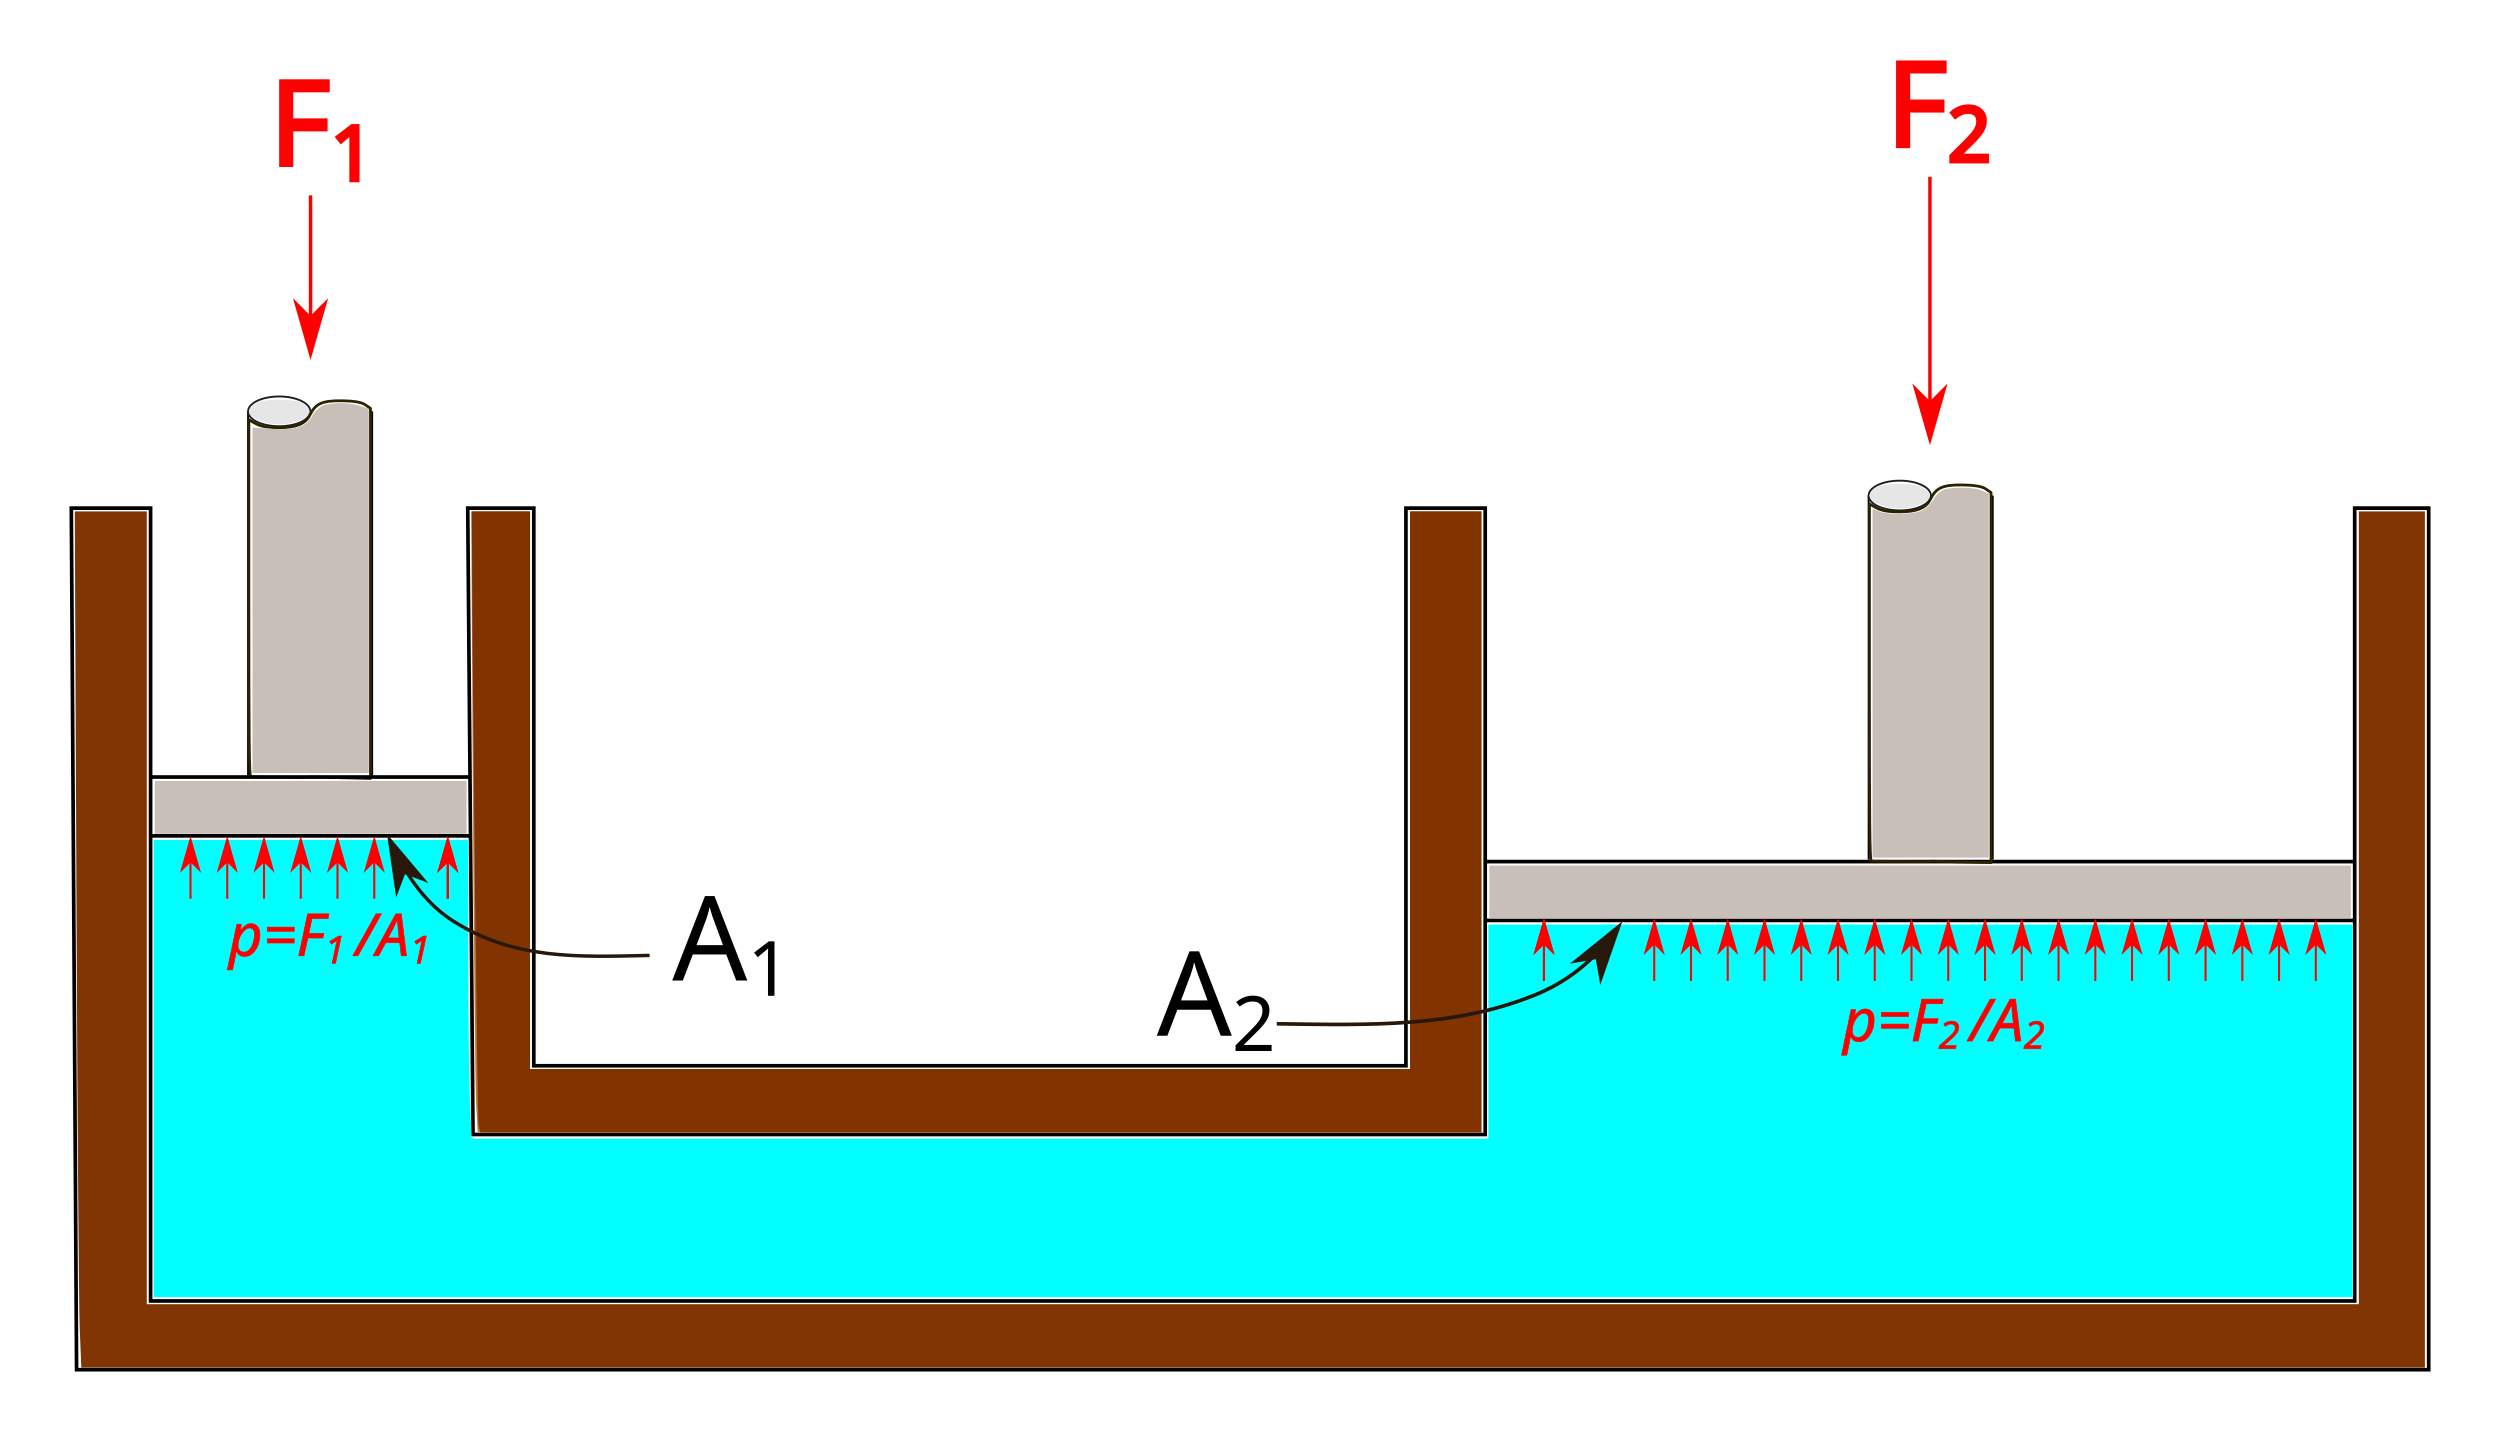
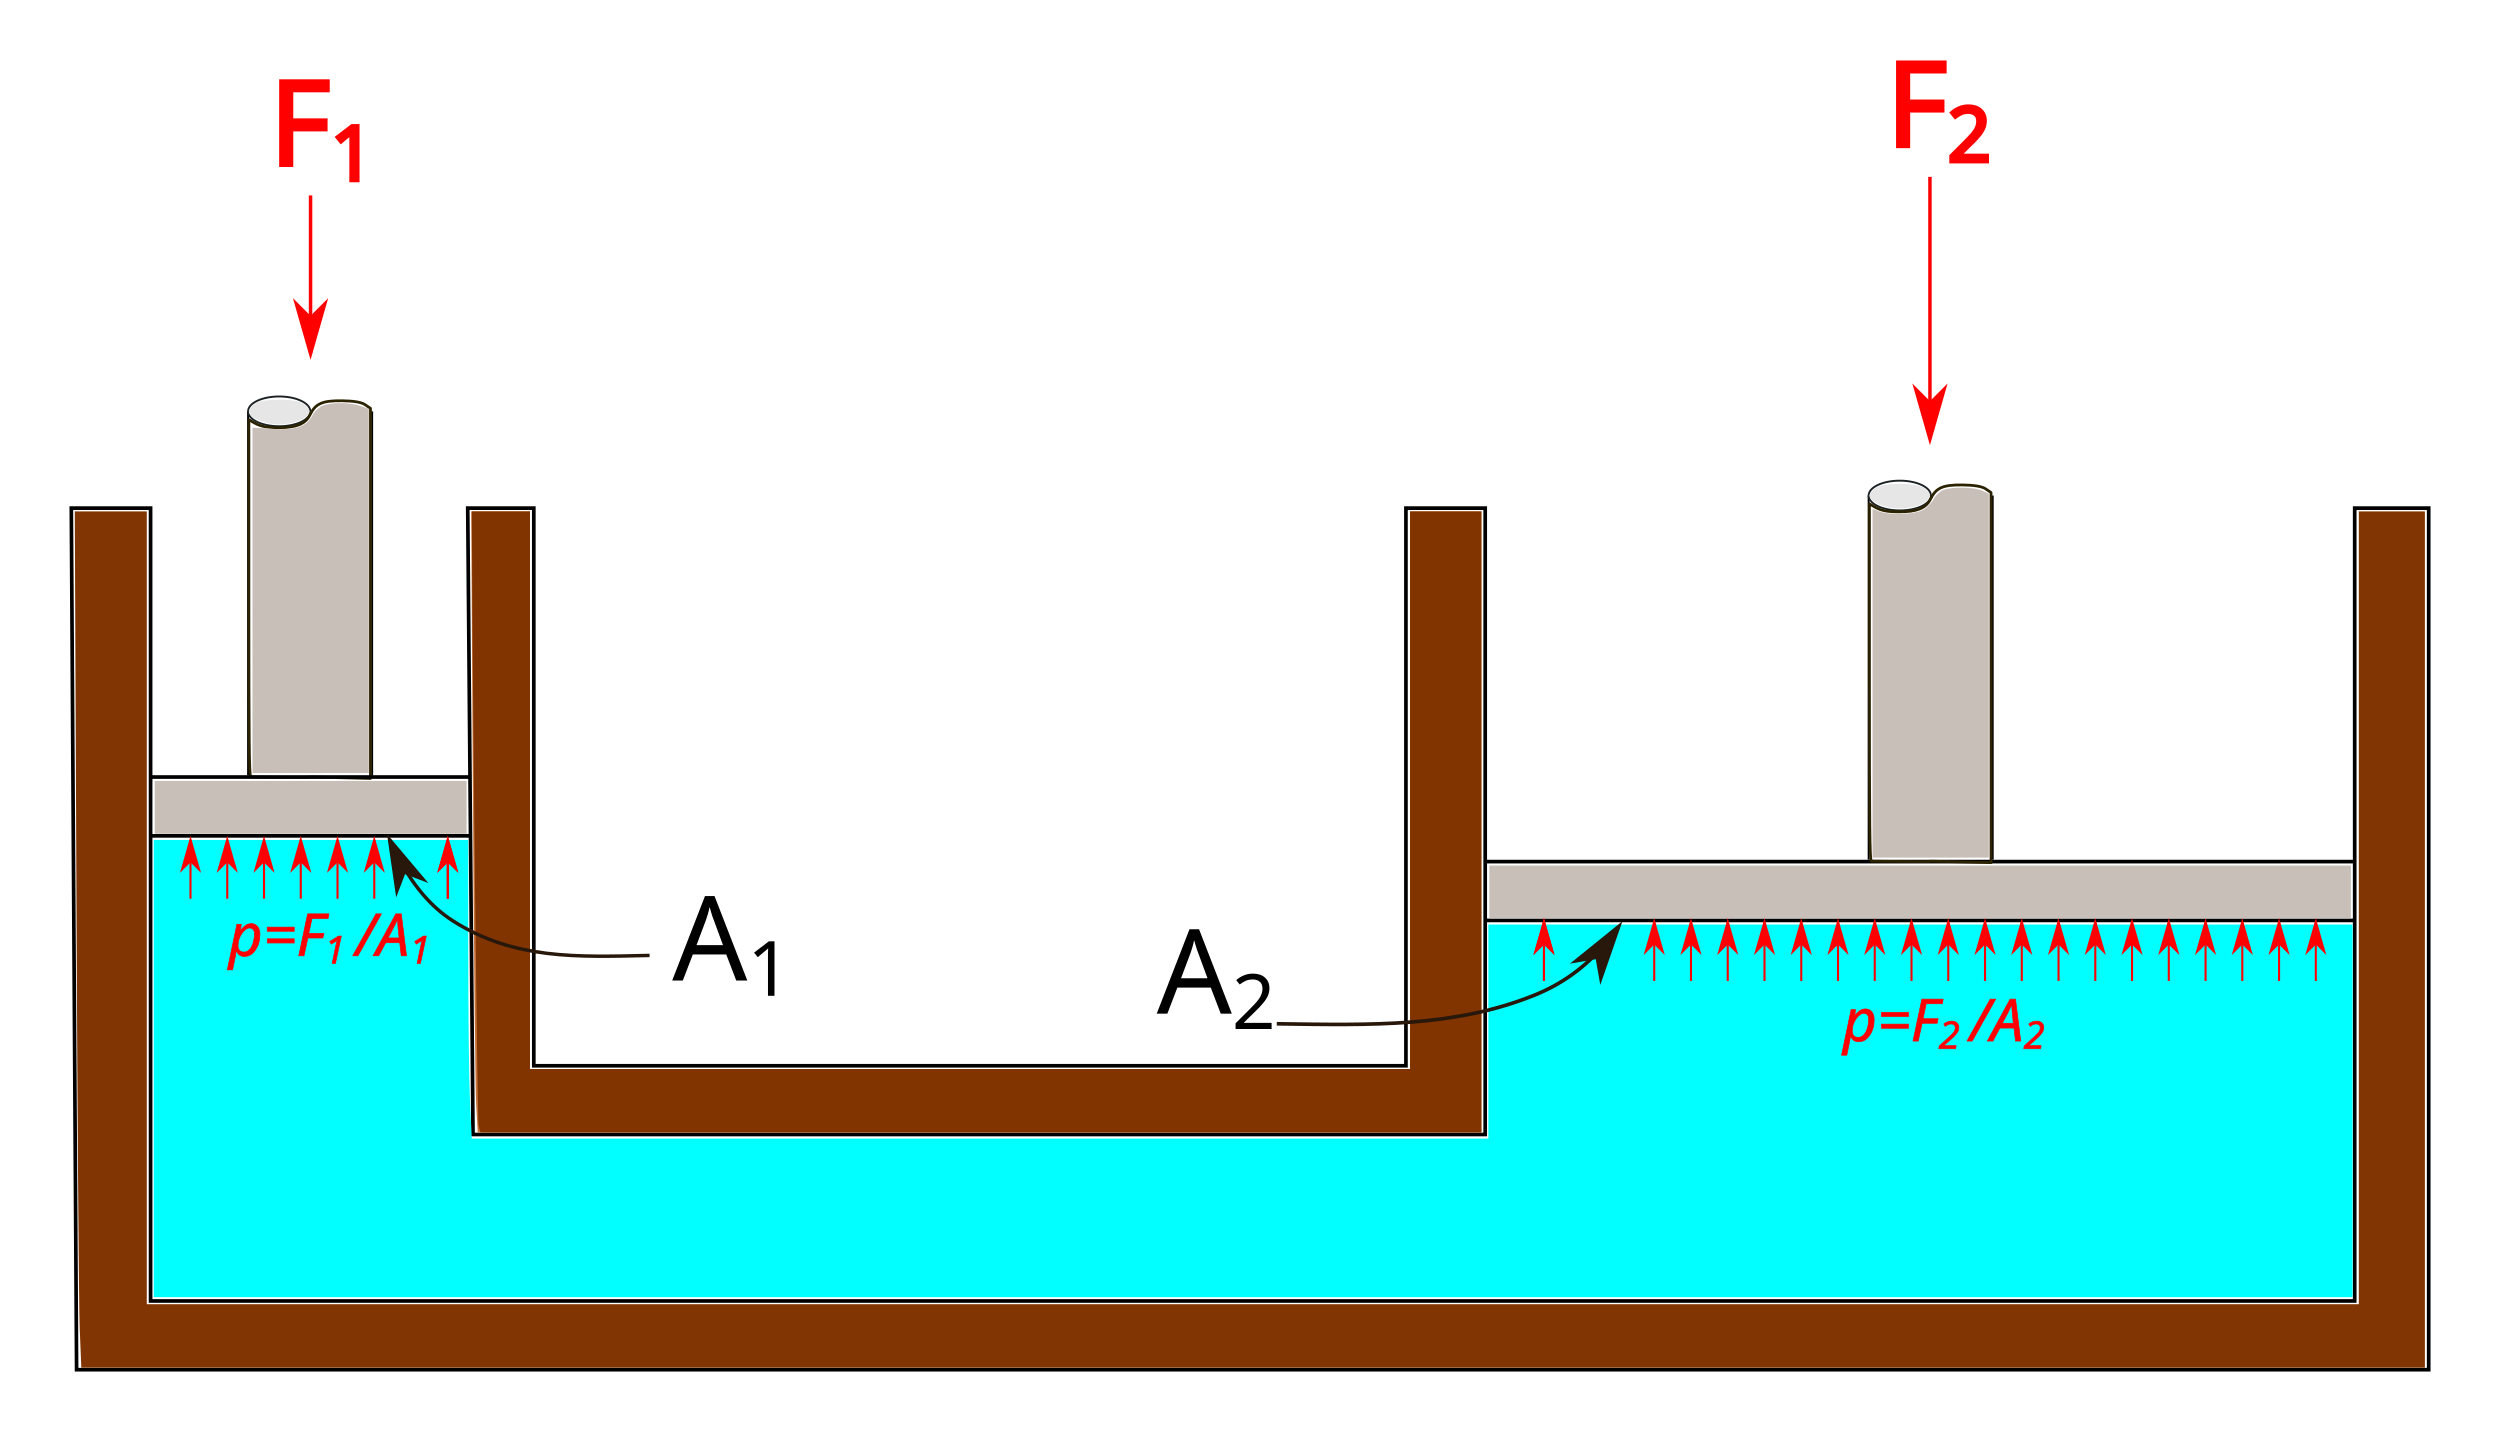
<svg xmlns="http://www.w3.org/2000/svg" width="179.967mm" height="103.732mm" viewBox="0 0 179.967 103.732" version="1.1" id="svg8">
  <defs id="defs2">
    <marker style="overflow:visible" id="marker16582" refX="0" refY="0" orient="auto">
      <path transform="matrix(0.8,0,0,0.8,10,0)" style="fill:#ff0000;fill-opacity:1;fill-rule:evenodd;stroke:#ff0000;stroke-width:1pt;stroke-opacity:1" d="M 0,0 5,-5 -12.5,0 5,5 Z" id="path16580" />
    </marker>
    <marker style="overflow:visible" id="marker16294" refX="0" refY="0" orient="auto">
      <path transform="matrix(0.8,0,0,0.8,10,0)" style="fill:#ff0000;fill-opacity:1;fill-rule:evenodd;stroke:#ff0000;stroke-width:1pt;stroke-opacity:1" d="M 0,0 5,-5 -12.5,0 5,5 Z" id="path16292" />
    </marker>
    <marker style="overflow:visible" id="marker15742" refX="0" refY="0" orient="auto">
      <path transform="matrix(0.8,0,0,0.8,10,0)" style="fill:#ff0000;fill-opacity:1;fill-rule:evenodd;stroke:#ff0000;stroke-width:1pt;stroke-opacity:1" d="M 0,0 5,-5 -12.5,0 5,5 Z" id="path15740" />
    </marker>
    <marker style="overflow:visible" id="marker15478" refX="0" refY="0" orient="auto">
      <path transform="matrix(0.8,0,0,0.8,10,0)" style="fill:#ff0000;fill-opacity:1;fill-rule:evenodd;stroke:#ff0000;stroke-width:1pt;stroke-opacity:1" d="M 0,0 5,-5 -12.5,0 5,5 Z" id="path15476" />
    </marker>
    <marker style="overflow:visible" id="marker15222" refX="0" refY="0" orient="auto">
      <path transform="matrix(0.8,0,0,0.8,10,0)" style="fill:#ff0000;fill-opacity:1;fill-rule:evenodd;stroke:#ff0000;stroke-width:1pt;stroke-opacity:1" d="M 0,0 5,-5 -12.5,0 5,5 Z" id="path15220" />
    </marker>
    <marker style="overflow:visible" id="marker14974" refX="0" refY="0" orient="auto">
      <path transform="matrix(0.8,0,0,0.8,10,0)" style="fill:#ff0000;fill-opacity:1;fill-rule:evenodd;stroke:#ff0000;stroke-width:1pt;stroke-opacity:1" d="M 0,0 5,-5 -12.5,0 5,5 Z" id="path14972" />
    </marker>
    <marker style="overflow:visible" id="marker14734" refX="0" refY="0" orient="auto">
      <path transform="matrix(0.8,0,0,0.8,10,0)" style="fill:#ff0000;fill-opacity:1;fill-rule:evenodd;stroke:#ff0000;stroke-width:1pt;stroke-opacity:1" d="M 0,0 5,-5 -12.5,0 5,5 Z" id="path14732" />
    </marker>
    <marker style="overflow:visible" id="marker14502" refX="0" refY="0" orient="auto">
      <path transform="matrix(0.8,0,0,0.8,10,0)" style="fill:#ff0000;fill-opacity:1;fill-rule:evenodd;stroke:#ff0000;stroke-width:1pt;stroke-opacity:1" d="M 0,0 5,-5 -12.5,0 5,5 Z" id="path14500" />
    </marker>
    <marker style="overflow:visible" id="marker14278" refX="0" refY="0" orient="auto">
      <path transform="matrix(0.8,0,0,0.8,10,0)" style="fill:#ff0000;fill-opacity:1;fill-rule:evenodd;stroke:#ff0000;stroke-width:1pt;stroke-opacity:1" d="M 0,0 5,-5 -12.5,0 5,5 Z" id="path14276" />
    </marker>
    <marker style="overflow:visible" id="marker14062" refX="0" refY="0" orient="auto">
      <path transform="matrix(0.8,0,0,0.8,10,0)" style="fill:#ff0000;fill-opacity:1;fill-rule:evenodd;stroke:#ff0000;stroke-width:1pt;stroke-opacity:1" d="M 0,0 5,-5 -12.5,0 5,5 Z" id="path14060" />
    </marker>
    <marker style="overflow:visible" id="marker13854" refX="0" refY="0" orient="auto">
      <path transform="matrix(0.8,0,0,0.8,10,0)" style="fill:#ff0000;fill-opacity:1;fill-rule:evenodd;stroke:#ff0000;stroke-width:1pt;stroke-opacity:1" d="M 0,0 5,-5 -12.5,0 5,5 Z" id="path13852" />
    </marker>
    <marker style="overflow:visible" id="marker13654" refX="0" refY="0" orient="auto">
      <path transform="matrix(0.8,0,0,0.8,10,0)" style="fill:#ff0000;fill-opacity:1;fill-rule:evenodd;stroke:#ff0000;stroke-width:1pt;stroke-opacity:1" d="M 0,0 5,-5 -12.5,0 5,5 Z" id="path13652" />
    </marker>
    <marker style="overflow:visible" id="marker13462" refX="0" refY="0" orient="auto">
      <path transform="matrix(0.8,0,0,0.8,10,0)" style="fill:#ff0000;fill-opacity:1;fill-rule:evenodd;stroke:#ff0000;stroke-width:1pt;stroke-opacity:1" d="M 0,0 5,-5 -12.5,0 5,5 Z" id="path13460" />
    </marker>
    <marker style="overflow:visible" id="marker13278" refX="0" refY="0" orient="auto">
      <path transform="matrix(0.8,0,0,0.8,10,0)" style="fill:#ff0000;fill-opacity:1;fill-rule:evenodd;stroke:#ff0000;stroke-width:1pt;stroke-opacity:1" d="M 0,0 5,-5 -12.5,0 5,5 Z" id="path13276" />
    </marker>
    <marker style="overflow:visible" id="marker13102" refX="0" refY="0" orient="auto">
      <path transform="matrix(0.8,0,0,0.8,10,0)" style="fill:#ff0000;fill-opacity:1;fill-rule:evenodd;stroke:#ff0000;stroke-width:1pt;stroke-opacity:1" d="M 0,0 5,-5 -12.5,0 5,5 Z" id="path13100" />
    </marker>
    <marker style="overflow:visible" id="marker12934" refX="0" refY="0" orient="auto">
      <path transform="matrix(0.8,0,0,0.8,10,0)" style="fill:#ff0000;fill-opacity:1;fill-rule:evenodd;stroke:#ff0000;stroke-width:1pt;stroke-opacity:1" d="M 0,0 5,-5 -12.5,0 5,5 Z" id="path12932" />
    </marker>
    <marker style="overflow:visible" id="marker12774" refX="0" refY="0" orient="auto">
      <path transform="matrix(0.8,0,0,0.8,10,0)" style="fill:#ff0000;fill-opacity:1;fill-rule:evenodd;stroke:#ff0000;stroke-width:1pt;stroke-opacity:1" d="M 0,0 5,-5 -12.5,0 5,5 Z" id="path12772" />
    </marker>
    <marker style="overflow:visible" id="marker12622" refX="0" refY="0" orient="auto">
      <path transform="matrix(0.8,0,0,0.8,10,0)" style="fill:#ff0000;fill-opacity:1;fill-rule:evenodd;stroke:#ff0000;stroke-width:1pt;stroke-opacity:1" d="M 0,0 5,-5 -12.5,0 5,5 Z" id="path12620" />
    </marker>
    <marker style="overflow:visible" id="marker12478" refX="0" refY="0" orient="auto">
      <path transform="matrix(0.8,0,0,0.8,10,0)" style="fill:#ff0000;fill-opacity:1;fill-rule:evenodd;stroke:#ff0000;stroke-width:1pt;stroke-opacity:1" d="M 0,0 5,-5 -12.5,0 5,5 Z" id="path12476" />
    </marker>
    <marker style="overflow:visible" id="marker12342" refX="0" refY="0" orient="auto">
      <path transform="matrix(0.8,0,0,0.8,10,0)" style="fill:#ff0000;fill-opacity:1;fill-rule:evenodd;stroke:#ff0000;stroke-width:1pt;stroke-opacity:1" d="M 0,0 5,-5 -12.5,0 5,5 Z" id="path12340" />
    </marker>
    <marker style="overflow:visible" id="marker11927" refX="0" refY="0" orient="auto">
      <path transform="matrix(0.8,0,0,0.8,10,0)" style="fill:#ff0000;fill-opacity:1;fill-rule:evenodd;stroke:#ff0000;stroke-width:1pt;stroke-opacity:1" d="M 0,0 5,-5 -12.5,0 5,5 Z" id="path11925" />
    </marker>
    <marker style="overflow:visible" id="marker11807" refX="0" refY="0" orient="auto">
      <path transform="matrix(0.8,0,0,0.8,10,0)" style="fill:#ff0000;fill-opacity:1;fill-rule:evenodd;stroke:#ff0000;stroke-width:1pt;stroke-opacity:1" d="M 0,0 5,-5 -12.5,0 5,5 Z" id="path11805" />
    </marker>
    <marker style="overflow:visible" id="marker11591" refX="0" refY="0" orient="auto">
      <path transform="matrix(0.8,0,0,0.8,10,0)" style="fill:#ff0000;fill-opacity:1;fill-rule:evenodd;stroke:#ff0000;stroke-width:1pt;stroke-opacity:1" d="M 0,0 5,-5 -12.5,0 5,5 Z" id="path11589" />
    </marker>
    <marker style="overflow:visible" id="marker11495" refX="0" refY="0" orient="auto">
      <path transform="matrix(0.8,0,0,0.8,10,0)" style="fill:#ff0000;fill-opacity:1;fill-rule:evenodd;stroke:#ff0000;stroke-width:1pt;stroke-opacity:1" d="M 0,0 5,-5 -12.5,0 5,5 Z" id="path11493" />
    </marker>
    <marker style="overflow:visible" id="marker11407" refX="0" refY="0" orient="auto">
      <path transform="matrix(0.8,0,0,0.8,10,0)" style="fill:#ff0000;fill-opacity:1;fill-rule:evenodd;stroke:#ff0000;stroke-width:1pt;stroke-opacity:1" d="M 0,0 5,-5 -12.5,0 5,5 Z" id="path11405" />
    </marker>
    <marker style="overflow:visible" id="marker11327" refX="0" refY="0" orient="auto">
      <path transform="matrix(0.8,0,0,0.8,10,0)" style="fill:#ff0000;fill-opacity:1;fill-rule:evenodd;stroke:#ff0000;stroke-width:1pt;stroke-opacity:1" d="M 0,0 5,-5 -12.5,0 5,5 Z" id="path11325" />
    </marker>
    <marker style="overflow:visible" id="marker11255" refX="0" refY="0" orient="auto">
      <path transform="matrix(0.8,0,0,0.8,10,0)" style="fill:#ff0000;fill-opacity:1;fill-rule:evenodd;stroke:#ff0000;stroke-width:1pt;stroke-opacity:1" d="M 0,0 5,-5 -12.5,0 5,5 Z" id="path11253" />
    </marker>
    <marker style="overflow:visible" id="Arrow1Lstart" refX="0" refY="0" orient="auto">
      <path transform="matrix(0.8,0,0,0.8,10,0)" style="fill:#ff0000;fill-opacity:1;fill-rule:evenodd;stroke:#ff0000;stroke-width:1pt;stroke-opacity:1" d="M 0,0 5,-5 -12.5,0 5,5 Z" id="path5095" />
    </marker>
    <marker style="overflow:visible" id="Arrow1Lstart-2" refX="0" refY="0" orient="auto">
      <path transform="matrix(0.8,0,0,0.8,10,0)" style="fill:#ff0000;fill-opacity:1;fill-rule:evenodd;stroke:#ff0000;stroke-width:1pt;stroke-opacity:1" d="M 0,0 5,-5 -12.5,0 5,5 Z" id="path5095-6" />
    </marker>
    <marker orient="auto" refY="0" refX="0" id="Arrow1Lstart-9" style="overflow:visible">
      <path id="path2883" d="M 0,0 5,-5 -12.5,0 5,5 Z" style="fill:#28170b;fill-opacity:1;fill-rule:evenodd;stroke:#28170b;stroke-width:1pt;stroke-opacity:1" transform="matrix(0.8,0,0,0.8,10,0)" />
    </marker>
    <marker orient="auto" refY="0" refX="0" id="Arrow1Lstart-9-5" style="overflow:visible">
      <path id="path2883-7" d="M 0,0 5,-5 -12.5,0 5,5 Z" style="fill:#28170b;fill-opacity:1;fill-rule:evenodd;stroke:#28170b;stroke-width:1pt;stroke-opacity:1" transform="matrix(0.8,0,0,0.8,10,0)" />
    </marker>
    <marker style="overflow:visible" id="Arrow1Lstart-4" refX="0" refY="0" orient="auto">
      <path transform="matrix(0.8,0,0,0.8,10,0)" style="fill:#ff0000;fill-opacity:1;fill-rule:evenodd;stroke:#ff0000;stroke-width:1pt;stroke-opacity:1" d="M 0,0 5,-5 -12.5,0 5,5 Z" id="path5095-2" />
    </marker>
    <marker style="overflow:visible" id="Arrow1Lstart-4-1" refX="0" refY="0" orient="auto">
      <path transform="matrix(0.8,0,0,0.8,10,0)" style="fill:#ff0000;fill-opacity:1;fill-rule:evenodd;stroke:#ff0000;stroke-width:1pt;stroke-opacity:1" d="M 0,0 5,-5 -12.5,0 5,5 Z" id="path5095-2-3" />
    </marker>
  </defs>
  <g id="layer1" transform="translate(-13.8917,-66.91607)">
    <path style="fill:none;stroke:#000000;stroke-width:0.265px;stroke-linecap:butt;stroke-linejoin:miter;stroke-opacity:1" d="M 19.405,165.516 H 188.726 v -62.021 h -5.327 v 57.074 H 24.732 v -57.074 h -5.707 z" id="path853" />
    <path style="fill:none;stroke:#000000;stroke-width:0.265px;stroke-linecap:butt;stroke-linejoin:miter;stroke-opacity:1" d="m 47.942,148.584 h 72.865 v -45.089 h -5.707 v 40.142 H 52.318 v -40.142 h -4.756 z" id="path855" />
    <path style="fill:none;stroke:#000000;stroke-width:0.265px;stroke-linecap:butt;stroke-linejoin:miter;stroke-opacity:1" d="M 24.732,127.086 H 47.761" id="path857" />
    <path style="fill:none;stroke:#000000;stroke-width:0.265px;stroke-linecap:butt;stroke-linejoin:miter;stroke-opacity:1" d="m 120.807,133.174 h 62.592" id="path859" />
    <path style="opacity:0.99;fill:#00ffff;stroke:none;stroke-width:0.544;stroke-linecap:square;stroke-linejoin:round;paint-order:markers fill stroke" d="M 94.334,543.641 V 481.443 h 42.783 42.783 l 0.003,30.38 c 0.001,16.709 0.214,34.991 0.471,40.626 l 0.468,10.246 h 138.305 138.305 v -29.121 -29.121 h 117.564 117.564 v 50.693 50.693 H 393.457 94.334 Z" id="path2977" transform="scale(0.2645833)" />
    <g id="g5061" transform="translate(10.90557,-142.6289)">
      <path id="path5786" d="M 29.777,265.364 V 239.158" style="fill:none;stroke:#000000;stroke-width:0.139;stroke-linecap:butt;stroke-linejoin:miter;stroke-miterlimit:4;stroke-dasharray:none;stroke-opacity:1" />
      <path style="fill:none;stroke:#000000;stroke-width:0.139;stroke-linecap:butt;stroke-linejoin:miter;stroke-miterlimit:4;stroke-dasharray:none;stroke-opacity:1" d="M 20.844,265.364 V 239.158" id="path5788" />
      <ellipse ry="2.24" rx="1.072" cy="-23.085" cx="239.158" id="ellipse5792" style="opacity:1;fill:none;fill-opacity:0.995;fill-rule:evenodd;stroke:#1c2224;stroke-width:0.139;stroke-linecap:butt;stroke-linejoin:miter;stroke-miterlimit:4;stroke-dasharray:none;stroke-dashoffset:0;stroke-opacity:1;paint-order:fill markers stroke" transform="rotate(90)" />
      <path id="path5796" d="m 21.306,238.691 c 0.514,-0.439 3.041,-0.439 3.556,0 0.196,0.167 0.356,0.376 0.356,0.464 0,0.605 -1.786,1.087 -2.96,0.798 -0.808,-0.199 -1.307,-0.504 -1.307,-0.798 0,-0.088 0.16,-0.297 0.356,-0.464 z" style="opacity:1;fill:#e6e6e6;fill-opacity:0.995;fill-rule:evenodd;stroke:#e6e6e6;stroke-width:0.099;stroke-linecap:butt;stroke-linejoin:miter;stroke-miterlimit:4;stroke-dasharray:none;stroke-dashoffset:0;stroke-opacity:1;paint-order:fill markers stroke" />
      <path id="path5798" d="m 21.122,239.888 c 0.563,0.344 0.977,0.441 1.902,0.445 1.284,0.006 1.954,-0.266 2.276,-0.922 0.402,-0.819 0.883,-1.032 2.301,-1.017 0.839,0.01 1.404,0.104 1.663,0.28 l 0.391,0.267 v 13.321 13.321 c -8.81,-0.219 0,0 -8.622,-0.104 -0.107,-0.169 -0.131,-2.539 -0.131,-12.966 v -12.759 z" style="opacity:1;fill:none;fill-opacity:1;fill-rule:evenodd;stroke:#2b2200;stroke-width:0.2;stroke-linecap:butt;stroke-linejoin:round;stroke-miterlimit:4;stroke-dasharray:none;stroke-dashoffset:0;stroke-opacity:1;paint-order:markers stroke fill" />
    </g>
    <path style="fill:none;stroke:#000000;stroke-width:0.265px;stroke-linecap:butt;stroke-linejoin:miter;stroke-opacity:1" d="M 24.732,122.852 H 47.761" id="path5063" />
    <path style="fill:none;stroke:#000000;stroke-width:0.265px;stroke-linecap:butt;stroke-linejoin:miter;stroke-opacity:1" d="m 120.807,128.94 h 62.592" id="path5065" />
    <g id="g5077" transform="translate(127.5647,-136.5684)">
      <path id="path5067" d="M 29.777,265.364 V 239.158" style="fill:none;stroke:#000000;stroke-width:0.139;stroke-linecap:butt;stroke-linejoin:miter;stroke-miterlimit:4;stroke-dasharray:none;stroke-opacity:1" />
      <path style="fill:none;stroke:#000000;stroke-width:0.139;stroke-linecap:butt;stroke-linejoin:miter;stroke-miterlimit:4;stroke-dasharray:none;stroke-opacity:1" d="M 20.844,265.364 V 239.158" id="path5069" />
      <ellipse ry="2.24" rx="1.072" cy="-23.085" cx="239.158" id="ellipse5071" style="opacity:1;fill:none;fill-opacity:0.995;fill-rule:evenodd;stroke:#1c2224;stroke-width:0.139;stroke-linecap:butt;stroke-linejoin:miter;stroke-miterlimit:4;stroke-dasharray:none;stroke-dashoffset:0;stroke-opacity:1;paint-order:fill markers stroke" transform="rotate(90)" />
      <path id="path5073" d="m 21.306,238.691 c 0.514,-0.439 3.041,-0.439 3.556,0 0.196,0.167 0.356,0.376 0.356,0.464 0,0.605 -1.786,1.087 -2.96,0.798 -0.808,-0.199 -1.307,-0.504 -1.307,-0.798 0,-0.088 0.16,-0.297 0.356,-0.464 z" style="opacity:1;fill:#e6e6e6;fill-opacity:0.995;fill-rule:evenodd;stroke:#e6e6e6;stroke-width:0.099;stroke-linecap:butt;stroke-linejoin:miter;stroke-miterlimit:4;stroke-dasharray:none;stroke-dashoffset:0;stroke-opacity:1;paint-order:fill markers stroke" />
      <path id="path5075" d="m 21.122,239.888 c 0.563,0.344 0.977,0.441 1.902,0.445 1.284,0.006 1.954,-0.266 2.276,-0.922 0.402,-0.819 0.883,-1.032 2.301,-1.017 0.839,0.01 1.404,0.104 1.663,0.28 l 0.391,0.267 v 13.321 13.321 c -8.81,-0.219 0,0 -8.622,-0.104 -0.107,-0.169 -0.131,-2.539 -0.131,-12.966 v -12.759 z" style="opacity:1;fill:none;fill-opacity:1;fill-rule:evenodd;stroke:#2b2200;stroke-width:0.2;stroke-linecap:butt;stroke-linejoin:round;stroke-miterlimit:4;stroke-dasharray:none;stroke-dashoffset:0;stroke-opacity:1;paint-order:markers stroke fill" />
    </g>
    <path style="opacity:0.99;fill:#c8beb7;stroke:none;stroke-width:0.544;stroke-linecap:square;stroke-linejoin:round;stroke-miterlimit:4;stroke-dasharray:none;paint-order:markers fill stroke" d="m 561.978,438.798 v -47.439 l 1.844,0.701 c 2.719,1.034 9.44,0.852 11.699,-0.316 1.082,-0.559 2.434,-1.89 3.005,-2.957 0.571,-1.067 1.794,-2.227 2.718,-2.578 2.377,-0.904 8.372,-0.792 10.541,0.196 l 1.831,0.834 v 49.499 49.499 h -15.819 -15.819 z" id="path5079" transform="scale(0.2645833)" />
    <path style="opacity:0.99;fill:#c8beb7;stroke:none;stroke-width:0.544;stroke-linecap:square;stroke-linejoin:round;stroke-miterlimit:4;stroke-dasharray:none;paint-order:markers fill stroke" d="m 457.716,495.585 v -7.19 h 117.205 117.205 v 7.19 7.19 H 574.921 457.716 Z" id="path5081" transform="scale(0.2645833)" />
    <path style="opacity:0.99;fill:#c8beb7;stroke:none;stroke-width:0.544;stroke-linecap:square;stroke-linejoin:round;stroke-miterlimit:4;stroke-dasharray:none;paint-order:markers fill stroke" d="M 121.202,416.238 V 369.248 l 5.378,0.345 c 6.358,0.408 9.315,-0.563 10.869,-3.569 0.594,-1.148 1.894,-2.396 2.889,-2.775 2.423,-0.921 7.448,-0.871 10.238,0.101 l 2.264,0.789 v 49.544 49.544 h -15.819 -15.819 z" id="path5083" transform="scale(0.2645833)" />
    <path style="opacity:0.99;fill:#c8beb7;stroke:none;stroke-width:0.544;stroke-linecap:square;stroke-linejoin:round;stroke-miterlimit:4;stroke-dasharray:none;paint-order:markers fill stroke" d="m 94.597,472.575 v -7.19 h 42.424 42.424 v 7.19 7.19 H 137.021 94.597 Z" id="path5085" transform="scale(0.2645833)" />
    <path style="opacity:0.99;fill:#c87137;stroke:none;stroke-width:0.544;stroke-linecap:square;stroke-linejoin:round;stroke-miterlimit:4;stroke-dasharray:none;paint-order:markers fill stroke" d="m 182.052,553.288 c -0.234,-4.251 -0.633,-42.271 -0.885,-84.488 l -0.459,-76.758 h 7.997 7.997 v 75.86 75.86 h 119.721 119.721 v -75.86 -75.86 h 9.707 9.707 v 84.488 84.488 H 319.019 182.478 Z" id="path5087" transform="scale(0.2645833)" />
    <path style="opacity:0.99;fill:#803300;stroke:none;stroke-width:0.544;stroke-linecap:square;stroke-linejoin:round;stroke-miterlimit:4;stroke-dasharray:none;paint-order:markers fill stroke" d="M 74.195,614.408 C 73.958,608.574 73.558,556.156 73.307,497.922 L 72.851,392.042 h 9.795 9.795 V 499.899 607.756 H 393.362 694.283 V 499.899 392.042 h 8.988 8.988 V 508.528 625.013 H 393.443 74.627 Z" id="path5089" transform="scale(0.2645833)" />
    <path style="opacity:0.99;fill:#803300;stroke:none;stroke-width:0.544;stroke-linecap:square;stroke-linejoin:round;stroke-miterlimit:4;stroke-dasharray:none;paint-order:markers fill stroke" d="m 182.723,559.133 c -0.357,-1.424 -1.653,-116.265 -1.818,-161.158 l -0.022,-5.932 h 7.91 7.91 v 75.86 75.86 h 119.721 119.721 v -75.86 -75.86 h 9.707 9.707 v 84.488 84.488 H 319.378 183.196 Z" id="path5091" transform="scale(0.2645833)" />
    <path style="fill:#ff0000;stroke:#ff0000;stroke-width:0.25;stroke-linecap:butt;stroke-linejoin:bevel;stroke-miterlimit:4;stroke-dasharray:none;stroke-opacity:1;marker-start:url(#Arrow1Lstart)" d="M 36.247,92.337 V 80.984" id="path5093" />
    <path style="fill:#ff0000;stroke:#ff0000;stroke-width:0.25;stroke-linecap:butt;stroke-linejoin:bevel;stroke-miterlimit:4;stroke-dasharray:none;stroke-opacity:1;marker-start:url(#Arrow1Lstart-2)" d="M 152.822,98.479 V 79.647" id="path5093-5" />
    <text xml:space="preserve" style="font-style:normal;font-variant:normal;font-weight:normal;font-stretch:normal;font-size:8.467px;line-height:1.25;font-family:Corbel;-inkscape-font-specification:Corbel;font-variant-ligatures:normal;font-variant-caps:normal;font-variant-numeric:normal;font-feature-settings:normal;text-align:start;letter-spacing:0px;word-spacing:0px;writing-mode:lr-tb;text-anchor:start;fill:#000000;fill-opacity:1;stroke:none;stroke-width:0.265" x="33.293" y="78.804" id="text5576">
      <tspan id="tspan5574" x="33.293" y="78.804" style="fill:#ff0000;stroke:#ff0000;stroke-width:0.265">F<tspan style="font-size:65%;baseline-shift:sub;fill:#ff0000;stroke:#ff0000" id="tspan5578">1</tspan>
      </tspan>
    </text>
    <text xml:space="preserve" style="font-style:normal;font-variant:normal;font-weight:normal;font-stretch:normal;font-size:8.467px;line-height:1.25;font-family:Corbel;-inkscape-font-specification:Corbel;font-variant-ligatures:normal;font-variant-caps:normal;font-variant-numeric:normal;font-feature-settings:normal;text-align:start;letter-spacing:0px;word-spacing:0px;writing-mode:lr-tb;text-anchor:start;fill:#000000;fill-opacity:1;stroke:none;stroke-width:0.265" x="149.687" y="77.448" id="text5576-6">
-       <tspan id="tspan5574-6" x="149.687" y="77.448" style="fill:#ff0000;stroke:#ff0000;stroke-width:0.265">F<tspan style="font-size:65%;baseline-shift:sub" id="tspan5601">2</tspan>
+       <tspan id="tspan5574-6" x="149.687" y="77.448" style="font-style:normal;font-variant:normal;font-weight:normal;font-stretch:normal;font-family:Calibri;-inkscape-font-specification:Calibri;fill:#ff0000;stroke:#ff0000;stroke-width:0.265">F<tspan style="font-style:normal;font-variant:normal;font-weight:normal;font-stretch:normal;font-size:65%;font-family:Calibri;-inkscape-font-specification:Calibri;baseline-shift:sub" id="tspan5601">2</tspan>
      </tspan>
    </text>
    <path style="fill:none;stroke:#28170b;stroke-width:0.25;stroke-linecap:butt;stroke-linejoin:miter;stroke-miterlimit:4;stroke-dasharray:none;stroke-opacity:1;marker-start:url(#Arrow1Lstart-9)" d="m 41.948,127.39 c 1.339,2.984 2.89,4.764 4.566,5.829 4.37,2.777 8.89,2.596 14.139,2.475" id="path2881" />
    <text xml:space="preserve" style="font-style:normal;font-variant:normal;font-weight:normal;font-stretch:normal;font-size:8.467px;line-height:1.25;font-family:Corbel;-inkscape-font-specification:Corbel;font-variant-ligatures:normal;font-variant-caps:normal;font-variant-numeric:normal;font-feature-settings:normal;text-align:start;letter-spacing:0px;word-spacing:0px;writing-mode:lr-tb;text-anchor:start;fill:#000000;fill-opacity:1;stroke:none;stroke-width:0.265" x="62.283" y="137.501" id="text7107">
      <tspan id="tspan7105" x="62.283" y="137.501" style="stroke-width:0.265">A<tspan style="font-size:65%;baseline-shift:sub" id="tspan7109">1</tspan>
      </tspan>
    </text>
    <path style="fill:none;stroke:#28170b;stroke-width:0.263;stroke-linecap:butt;stroke-linejoin:miter;stroke-miterlimit:4;stroke-dasharray:none;stroke-opacity:1;marker-start:url(#Arrow1Lstart-9-5)" d="m 130.392,133.649 c -1.76,2.504 -3.799,3.996 -6.002,4.89 -5.744,2.329 -11.687,2.177 -18.587,2.076" id="path2881-6" />
-     <text xml:space="preserve" style="font-style:normal;font-variant:normal;font-weight:normal;font-stretch:normal;font-size:8.467px;line-height:1.25;font-family:Corbel;-inkscape-font-specification:Corbel;font-variant-ligatures:normal;font-variant-caps:normal;font-variant-numeric:normal;font-feature-settings:normal;text-align:start;letter-spacing:0px;word-spacing:0px;writing-mode:lr-tb;text-anchor:start;fill:#000000;fill-opacity:1;stroke:none;stroke-width:0.265" x="97.16" y="141.475" id="text7107-9">
-       <tspan id="tspan7105-9" x="97.16" y="141.475" style="stroke-width:0.265">A<tspan style="font-size:65%;baseline-shift:sub" id="tspan7313">2</tspan>
+     <text xml:space="preserve" style="font-style:normal;font-variant:normal;font-weight:normal;font-stretch:normal;font-size:8.467px;line-height:1.25;font-family:Corbel;-inkscape-font-specification:Corbel;font-variant-ligatures:normal;font-variant-caps:normal;font-variant-numeric:normal;font-feature-settings:normal;text-align:start;letter-spacing:0px;word-spacing:0px;writing-mode:lr-tb;text-anchor:start;fill:#000000;fill-opacity:1;stroke:none;stroke-width:0.265" x="97.16" y="139.887" id="text7107-9">
+       <tspan id="tspan7105-9" x="97.16" y="139.887" style="stroke-width:0.265">A<tspan style="font-size:65%;baseline-shift:sub" id="tspan7313">2</tspan>
      </tspan>
    </text>
    <path style="fill:#ff0000;stroke:#ff0000;stroke-width:0.15;stroke-linecap:butt;stroke-linejoin:bevel;stroke-miterlimit:4;stroke-dasharray:none;stroke-opacity:1;marker-start:url(#Arrow1Lstart-4)" d="m 27.605,127.382 v 4.231" id="path5093-3" />
    <path style="fill:#ff0000;stroke:#ff0000;stroke-width:0.15;stroke-linecap:butt;stroke-linejoin:bevel;stroke-miterlimit:4;stroke-dasharray:none;stroke-opacity:1;marker-start:url(#marker11255)" d="m 30.251,127.382 v 4.231" id="path11251" />
    <path style="fill:#ff0000;stroke:#ff0000;stroke-width:0.15;stroke-linecap:butt;stroke-linejoin:bevel;stroke-miterlimit:4;stroke-dasharray:none;stroke-opacity:1;marker-start:url(#marker11327)" d="m 32.897,127.382 v 4.231" id="path11323" />
    <path style="fill:#ff0000;stroke:#ff0000;stroke-width:0.15;stroke-linecap:butt;stroke-linejoin:bevel;stroke-miterlimit:4;stroke-dasharray:none;stroke-opacity:1;marker-start:url(#marker11407)" d="m 35.542,127.382 v 4.231" id="path11403" />
    <path style="fill:#ff0000;stroke:#ff0000;stroke-width:0.15;stroke-linecap:butt;stroke-linejoin:bevel;stroke-miterlimit:4;stroke-dasharray:none;stroke-opacity:1;marker-start:url(#marker11495)" d="m 38.188,127.382 v 4.231" id="path11491" />
    <path style="fill:#ff0000;stroke:#ff0000;stroke-width:0.15;stroke-linecap:butt;stroke-linejoin:bevel;stroke-miterlimit:4;stroke-dasharray:none;stroke-opacity:1;marker-start:url(#marker11591)" d="m 40.834,127.382 v 4.231" id="path11587" />
    <path style="fill:#ff0000;stroke:#ff0000;stroke-width:0.15;stroke-linecap:butt;stroke-linejoin:bevel;stroke-miterlimit:4;stroke-dasharray:none;stroke-opacity:1;marker-start:url(#marker11807)" d="m 46.126,127.382 v 4.231" id="path11803" />
    <path style="fill:#ff0000;stroke:#ff0000;stroke-width:0.15;stroke-linecap:butt;stroke-linejoin:bevel;stroke-miterlimit:4;stroke-dasharray:none;stroke-opacity:1;marker-start:url(#marker11927)" d="m 46.126,127.382 v 4.231" id="path11923" />
    <path style="fill:#ff0000;stroke:#ff0000;stroke-width:0.15;stroke-linecap:butt;stroke-linejoin:bevel;stroke-miterlimit:4;stroke-dasharray:none;stroke-opacity:1;marker-start:url(#Arrow1Lstart-4-1)" d="m 180.6,133.298 v 4.231" id="path5093-3-3" />
    <path style="fill:#ff0000;stroke:#ff0000;stroke-width:0.15;stroke-linecap:butt;stroke-linejoin:bevel;stroke-miterlimit:4;stroke-dasharray:none;stroke-opacity:1;marker-start:url(#marker12342)" d="m 177.954,133.298 v 4.231" id="path12338" />
    <path style="fill:#ff0000;stroke:#ff0000;stroke-width:0.15;stroke-linecap:butt;stroke-linejoin:bevel;stroke-miterlimit:4;stroke-dasharray:none;stroke-opacity:1;marker-start:url(#marker12478)" d="m 175.308,133.298 v 4.231" id="path12474" />
    <path style="fill:#ff0000;stroke:#ff0000;stroke-width:0.15;stroke-linecap:butt;stroke-linejoin:bevel;stroke-miterlimit:4;stroke-dasharray:none;stroke-opacity:1;marker-start:url(#marker12622)" d="m 172.662,133.298 v 4.231" id="path12618" />
    <path style="fill:#ff0000;stroke:#ff0000;stroke-width:0.15;stroke-linecap:butt;stroke-linejoin:bevel;stroke-miterlimit:4;stroke-dasharray:none;stroke-opacity:1;marker-start:url(#marker12774)" d="m 170.016,133.298 v 4.231" id="path12770" />
    <path style="fill:#ff0000;stroke:#ff0000;stroke-width:0.15;stroke-linecap:butt;stroke-linejoin:bevel;stroke-miterlimit:4;stroke-dasharray:none;stroke-opacity:1;marker-start:url(#marker12934)" d="m 167.37,133.298 v 4.231" id="path12930" />
    <path style="fill:#ff0000;stroke:#ff0000;stroke-width:0.15;stroke-linecap:butt;stroke-linejoin:bevel;stroke-miterlimit:4;stroke-dasharray:none;stroke-opacity:1;marker-start:url(#marker13102)" d="m 164.725,133.298 v 4.231" id="path13098" />
    <path style="fill:#ff0000;stroke:#ff0000;stroke-width:0.15;stroke-linecap:butt;stroke-linejoin:bevel;stroke-miterlimit:4;stroke-dasharray:none;stroke-opacity:1;marker-start:url(#marker13278)" d="m 162.079,133.298 v 4.231" id="path13274" />
    <path style="fill:#ff0000;stroke:#ff0000;stroke-width:0.15;stroke-linecap:butt;stroke-linejoin:bevel;stroke-miterlimit:4;stroke-dasharray:none;stroke-opacity:1;marker-start:url(#marker13462)" d="m 159.433,133.298 v 4.231" id="path13458" />
    <path style="fill:#ff0000;stroke:#ff0000;stroke-width:0.15;stroke-linecap:butt;stroke-linejoin:bevel;stroke-miterlimit:4;stroke-dasharray:none;stroke-opacity:1;marker-start:url(#marker13654)" d="m 156.787,133.298 v 4.231" id="path13650" />
    <path style="fill:#ff0000;stroke:#ff0000;stroke-width:0.15;stroke-linecap:butt;stroke-linejoin:bevel;stroke-miterlimit:4;stroke-dasharray:none;stroke-opacity:1;marker-start:url(#marker13854)" d="m 154.141,133.298 v 4.231" id="path13850" />
    <path style="fill:#ff0000;stroke:#ff0000;stroke-width:0.15;stroke-linecap:butt;stroke-linejoin:bevel;stroke-miterlimit:4;stroke-dasharray:none;stroke-opacity:1;marker-start:url(#marker14062)" d="m 151.495,133.298 v 4.231" id="path14058" />
    <path style="fill:#ff0000;stroke:#ff0000;stroke-width:0.15;stroke-linecap:butt;stroke-linejoin:bevel;stroke-miterlimit:4;stroke-dasharray:none;stroke-opacity:1;marker-start:url(#marker14278)" d="m 148.849,133.298 v 4.231" id="path14274" />
    <path style="fill:#ff0000;stroke:#ff0000;stroke-width:0.15;stroke-linecap:butt;stroke-linejoin:bevel;stroke-miterlimit:4;stroke-dasharray:none;stroke-opacity:1;marker-start:url(#marker14502)" d="m 146.204,133.298 v 4.231" id="path14498" />
    <path style="fill:#ff0000;stroke:#ff0000;stroke-width:0.15;stroke-linecap:butt;stroke-linejoin:bevel;stroke-miterlimit:4;stroke-dasharray:none;stroke-opacity:1;marker-start:url(#marker14734)" d="m 143.558,133.298 v 4.231" id="path14730" />
    <path style="fill:#ff0000;stroke:#ff0000;stroke-width:0.15;stroke-linecap:butt;stroke-linejoin:bevel;stroke-miterlimit:4;stroke-dasharray:none;stroke-opacity:1;marker-start:url(#marker14974)" d="m 140.912,133.298 v 4.231" id="path14970" />
    <path style="fill:#ff0000;stroke:#ff0000;stroke-width:0.15;stroke-linecap:butt;stroke-linejoin:bevel;stroke-miterlimit:4;stroke-dasharray:none;stroke-opacity:1;marker-start:url(#marker15222)" d="m 138.266,133.298 v 4.231" id="path15218" />
    <path style="fill:#ff0000;stroke:#ff0000;stroke-width:0.15;stroke-linecap:butt;stroke-linejoin:bevel;stroke-miterlimit:4;stroke-dasharray:none;stroke-opacity:1;marker-start:url(#marker15478)" d="m 135.62,133.298 v 4.231" id="path15474" />
    <path style="fill:#ff0000;stroke:#ff0000;stroke-width:0.15;stroke-linecap:butt;stroke-linejoin:bevel;stroke-miterlimit:4;stroke-dasharray:none;stroke-opacity:1;marker-start:url(#marker15742)" d="m 132.974,133.298 v 4.231" id="path15738" />
    <path style="fill:#ff0000;stroke:#ff0000;stroke-width:0.15;stroke-linecap:butt;stroke-linejoin:bevel;stroke-miterlimit:4;stroke-dasharray:none;stroke-opacity:1;marker-start:url(#marker16294)" d="m 125.037,133.298 v 4.231" id="path16290" />
    <path style="fill:#ff0000;stroke:#ff0000;stroke-width:0.15;stroke-linecap:butt;stroke-linejoin:bevel;stroke-miterlimit:4;stroke-dasharray:none;stroke-opacity:1;marker-start:url(#marker16582)" d="m 125.037,133.298 v 4.231" id="path16578" />
    <text xml:space="preserve" style="font-style:normal;font-variant:normal;font-weight:normal;font-stretch:normal;font-size:4.233px;line-height:1.25;font-family:Corbel;-inkscape-font-specification:Corbel;font-variant-ligatures:normal;font-variant-caps:normal;font-variant-numeric:normal;font-feature-settings:normal;text-align:start;letter-spacing:0px;word-spacing:0px;writing-mode:lr-tb;text-anchor:start;fill:#000000;fill-opacity:1;stroke:none;stroke-width:0.05;stroke-miterlimit:4;stroke-dasharray:none" x="146.554" y="141.857" id="text16897">
      <tspan id="tspan16895" x="146.554" y="141.857" style="font-style:italic;font-variant:normal;font-weight:normal;font-stretch:normal;font-size:4.233px;font-family:Corbel;-inkscape-font-specification:'Corbel Italic';fill:#ff0000;stroke:#ff0000;stroke-width:0.05;stroke-miterlimit:4;stroke-dasharray:none">p=F<tspan style="font-size:65%;baseline-shift:sub" id="tspan17221">2 </tspan>/A<tspan style="font-size:65%;baseline-shift:sub" id="tspan17225">2</tspan>
      </tspan>
    </text>
    <text xml:space="preserve" style="font-style:normal;font-variant:normal;font-weight:normal;font-stretch:normal;font-size:4.233px;line-height:1.25;font-family:Corbel;-inkscape-font-specification:Corbel;font-variant-ligatures:normal;font-variant-caps:normal;font-variant-numeric:normal;font-feature-settings:normal;text-align:start;letter-spacing:0px;word-spacing:0px;writing-mode:lr-tb;text-anchor:start;fill:#000000;fill-opacity:1;stroke:none;stroke-width:0.05;stroke-miterlimit:4;stroke-dasharray:none" x="30.35" y="135.72" id="text16897-4">
      <tspan id="tspan16895-9" x="30.35" y="135.72" style="font-style:italic;font-variant:normal;font-weight:normal;font-stretch:normal;font-size:4.233px;font-family:Corbel;-inkscape-font-specification:'Corbel Italic';fill:#ff0000;stroke:#ff0000;stroke-width:0.05;stroke-miterlimit:4;stroke-dasharray:none">p=F<tspan style="font-style:italic;font-variant:normal;font-weight:normal;font-stretch:normal;font-size:65%;font-family:Corbel;-inkscape-font-specification:'Corbel Italic';baseline-shift:sub" id="tspan17215">1 </tspan>/A<tspan style="font-style:italic;font-variant:normal;font-weight:normal;font-stretch:normal;font-size:65%;font-family:Corbel;-inkscape-font-specification:'Corbel Italic';baseline-shift:sub" id="tspan17217">1</tspan>
      </tspan>
    </text>
  </g>
</svg>
